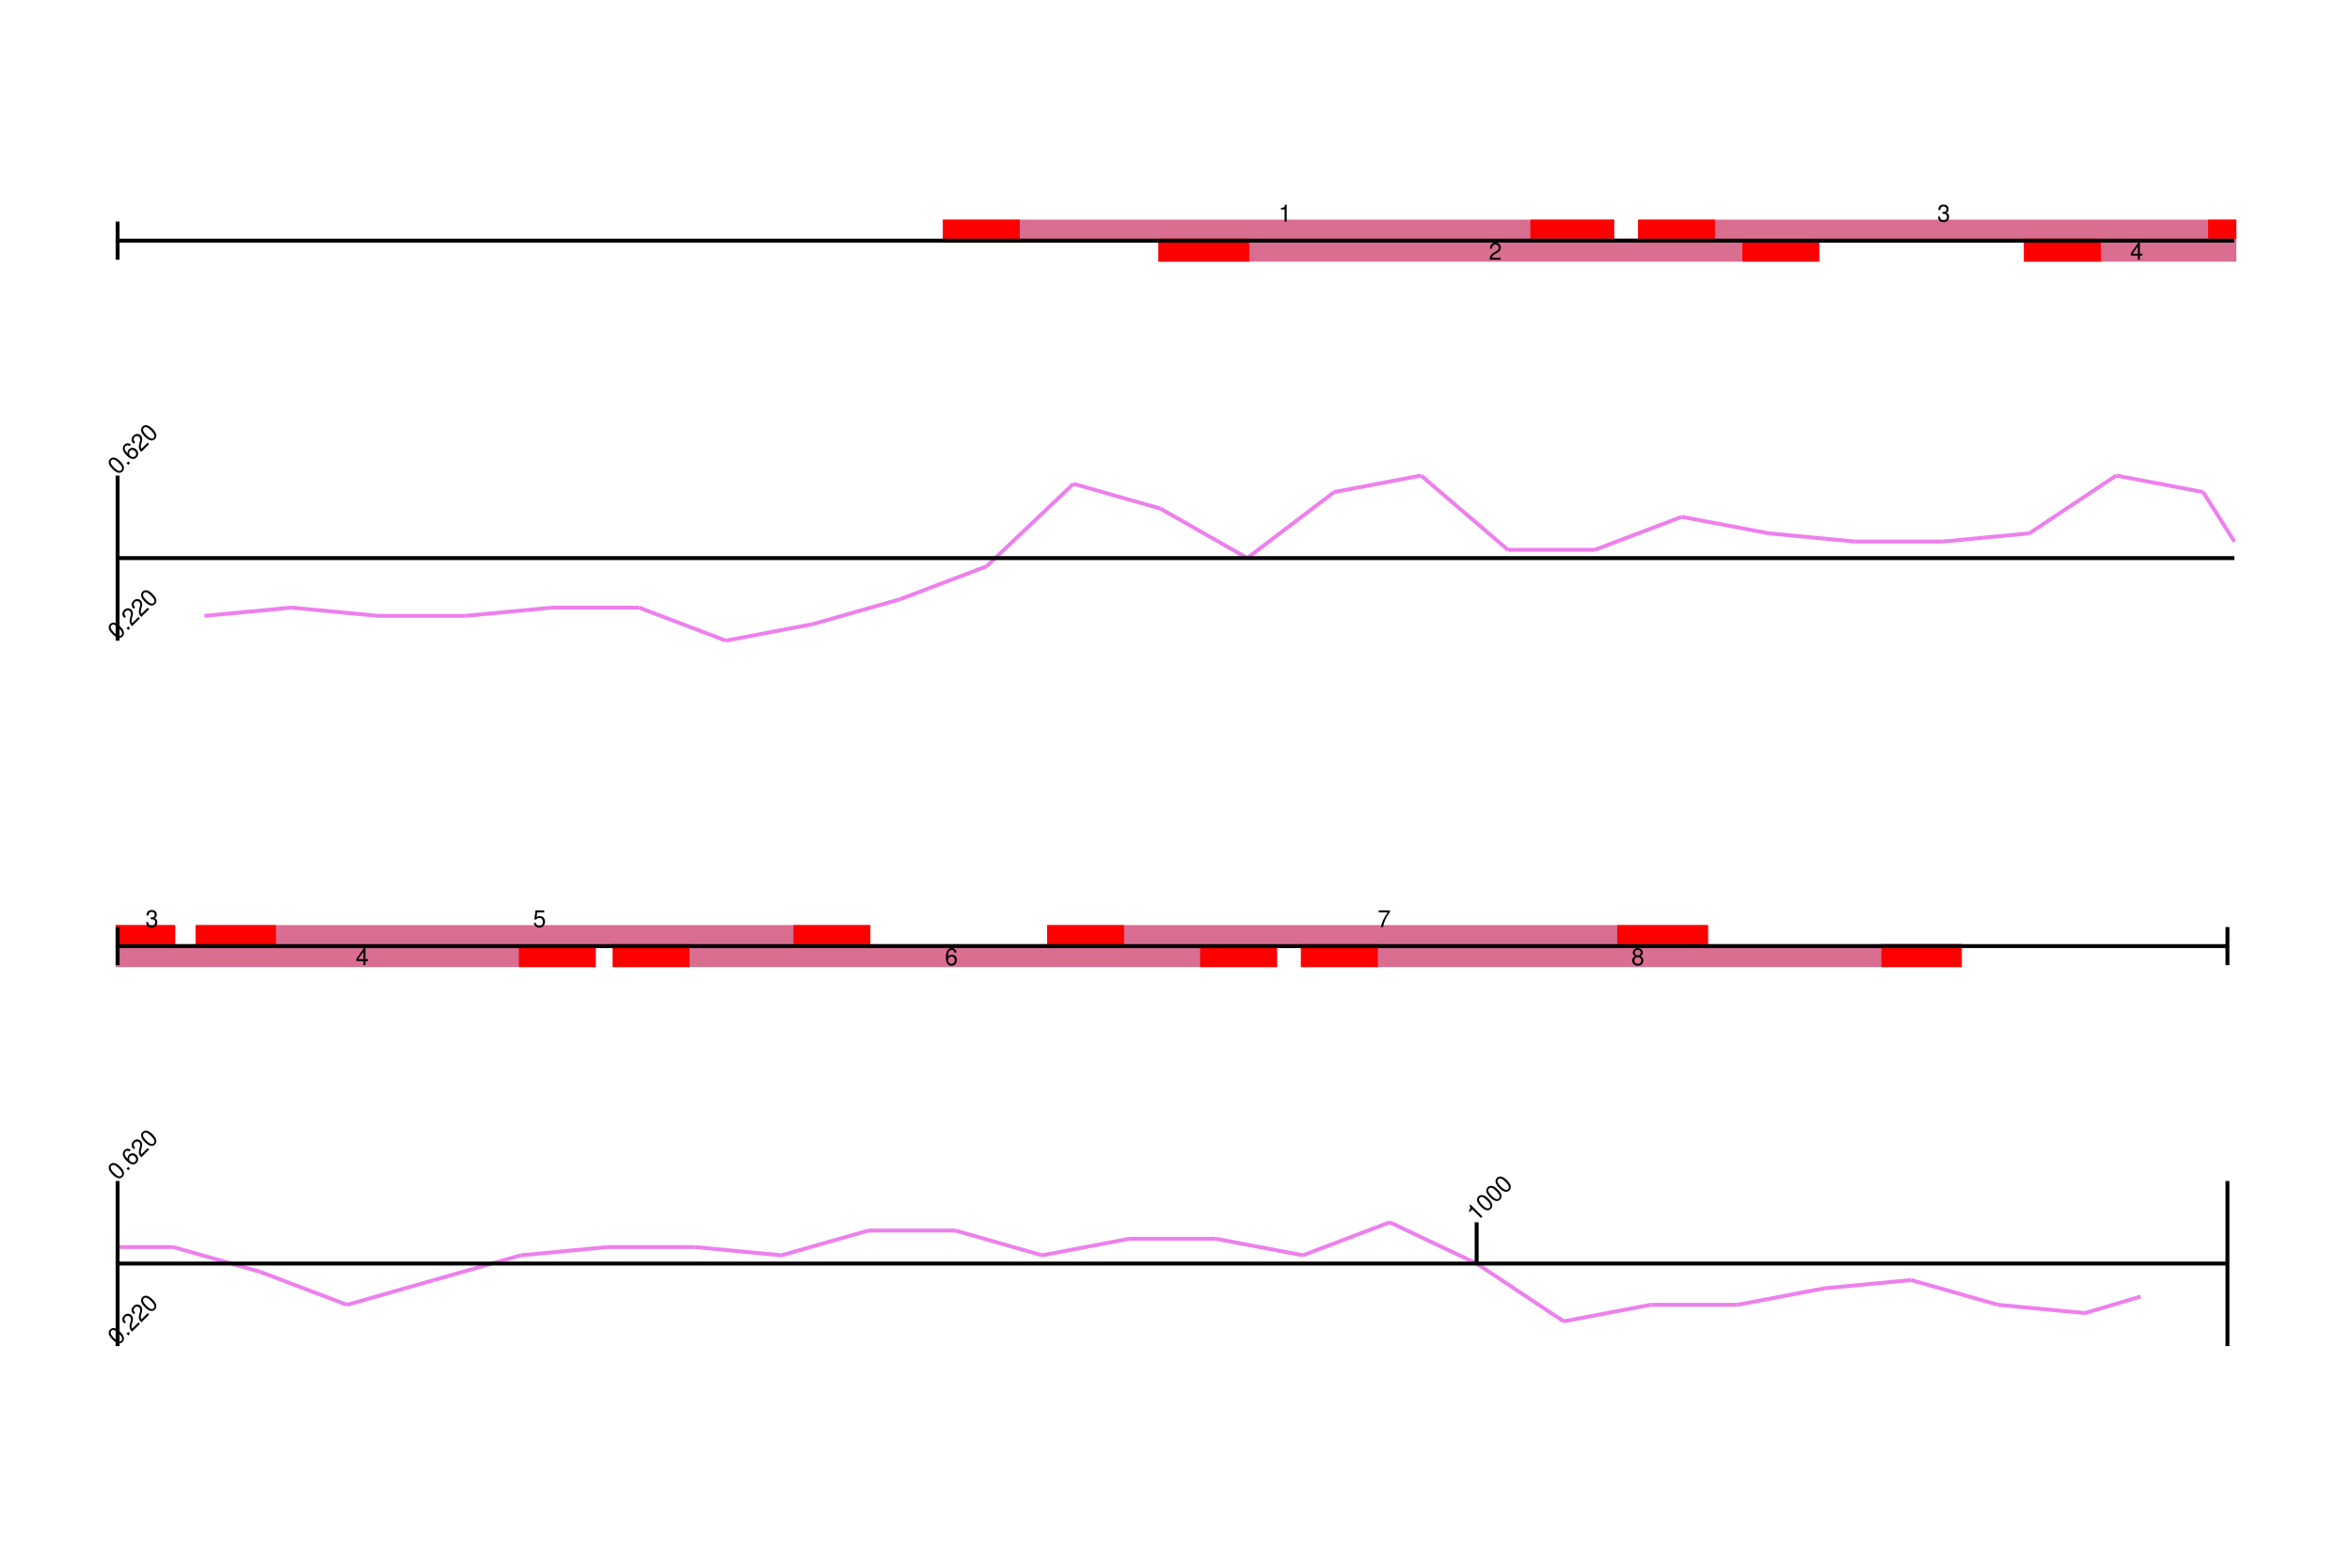
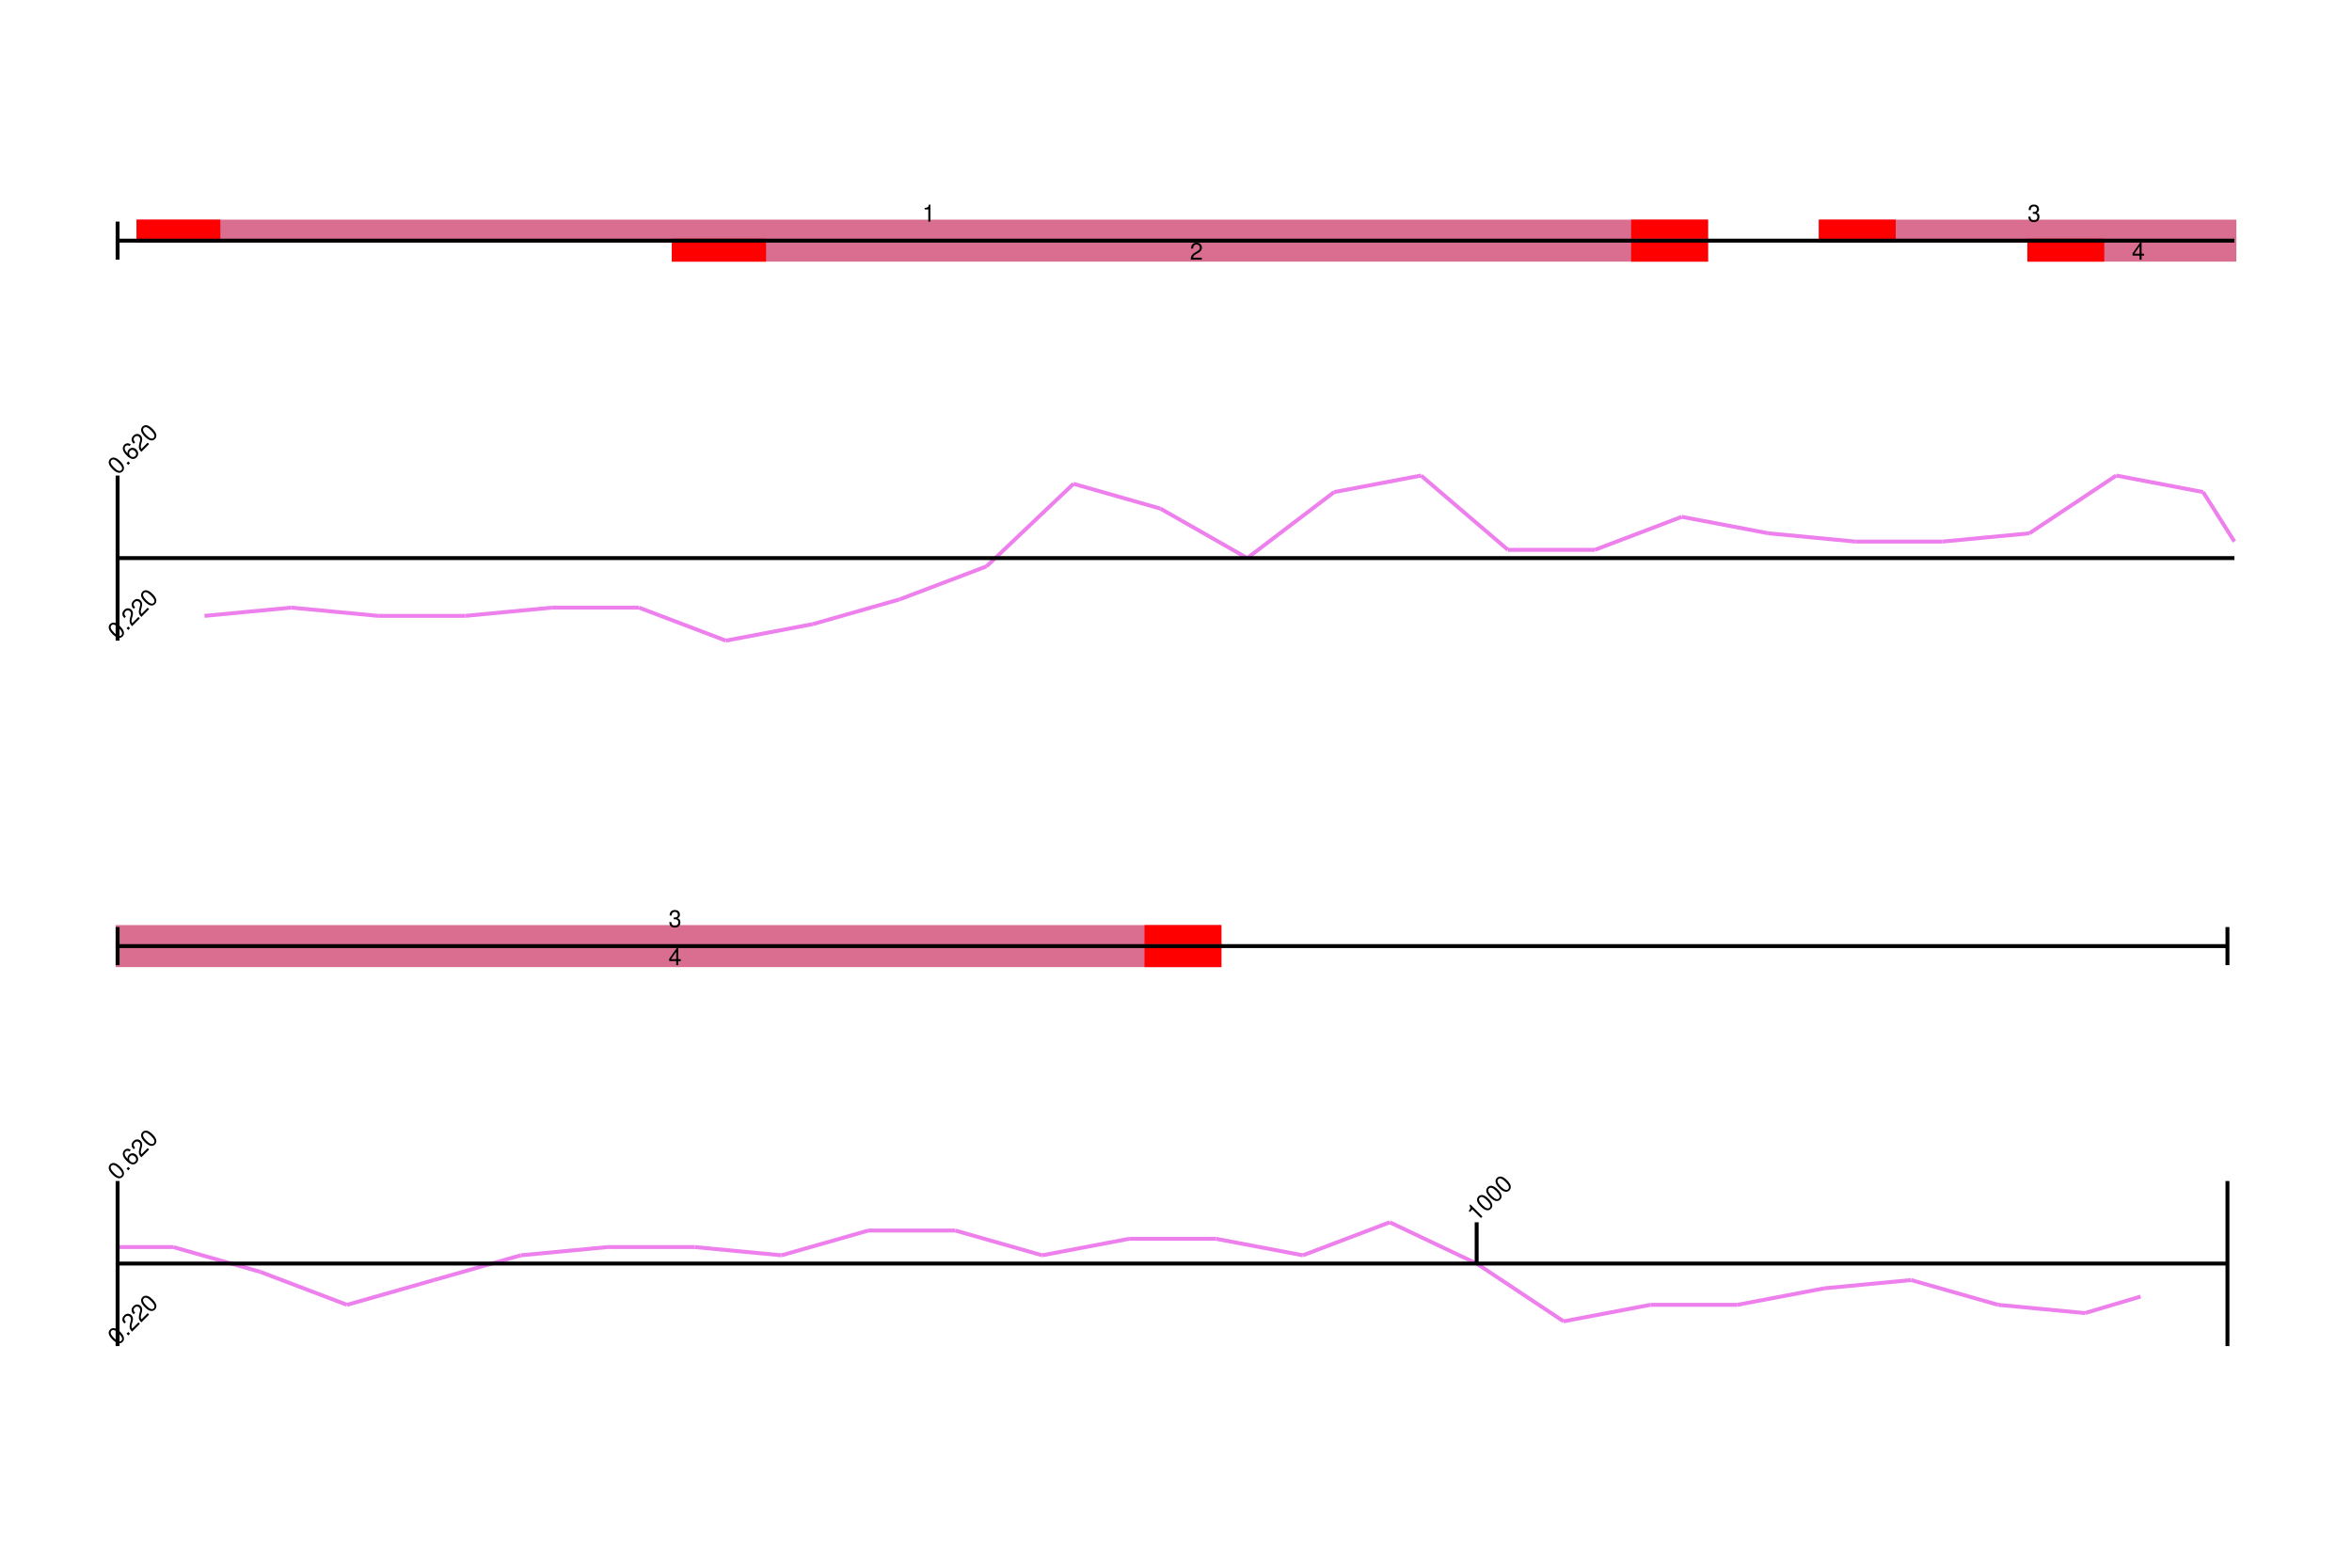
- <svg xmlns="http://www.w3.org/2000/svg" width="600" height="400" preserveAspectRatio="xMinYMin meet" viewBox="0 0 600 400" version="1.0" fill-rule="evenodd">
+ <svg xmlns="http://www.w3.org/2000/svg" fill-rule="evenodd" height="400" preserveAspectRatio="xMinYMin meet" version="1.0" viewBox="0 0 600 400" width="600">
  <clipPath id="clip">
-     <rect x="0" y="0" width="600" height="400" />
+     <rect height="400" width="600" x="0" y="0" />
  </clipPath>
-   <g id="group" transform="scale(1,-1) translate(0,-400)" style="clip-path: url(#clip)">
+   <g id="group" style="clip-path: url(#clip)" transform="scale(1,-1) translate(0,-400)">
    <g transform="">
      <path d="M 52.167,242.858 L 52.167,242.858 Z" style="stroke: rgb(93%,50%,93%); stroke-linecap: butt; stroke-width: 1;" />
      <path d="M 52.167,242.858 L 74.335,244.964 Z" style="stroke: rgb(93%,50%,93%); stroke-linecap: butt; stroke-width: 1;" />
      <path d="M 74.335,244.964 L 96.502,242.858 Z" style="stroke: rgb(93%,50%,93%); stroke-linecap: butt; stroke-width: 1;" />
      <path d="M 96.502,242.858 L 118.67,242.858 Z" style="stroke: rgb(93%,50%,93%); stroke-linecap: butt; stroke-width: 1;" />
      <path d="M 118.67,242.858 L 140.837,244.964 Z" style="stroke: rgb(93%,50%,93%); stroke-linecap: butt; stroke-width: 1;" />
      <path d="M 140.837,244.964 L 163.005,244.964 Z" style="stroke: rgb(93%,50%,93%); stroke-linecap: butt; stroke-width: 1;" />
      <path d="M 163.005,244.964 L 185.172,236.54 Z" style="stroke: rgb(93%,50%,93%); stroke-linecap: butt; stroke-width: 1;" />
      <path d="M 185.172,236.54 L 207.34,240.752 Z" style="stroke: rgb(93%,50%,93%); stroke-linecap: butt; stroke-width: 1;" />
      <path d="M 207.34,240.752 L 229.507,247.07 Z" style="stroke: rgb(93%,50%,93%); stroke-linecap: butt; stroke-width: 1;" />
      <path d="M 229.507,247.07 L 251.675,255.494 Z" style="stroke: rgb(93%,50%,93%); stroke-linecap: butt; stroke-width: 1;" />
      <path d="M 251.675,255.494 L 273.842,276.554 Z" style="stroke: rgb(93%,50%,93%); stroke-linecap: butt; stroke-width: 1;" />
      <path d="M 273.842,276.554 L 296.01,270.236 Z" style="stroke: rgb(93%,50%,93%); stroke-linecap: butt; stroke-width: 1;" />
      <path d="M 296.01,270.236 L 318.177,257.6 Z" style="stroke: rgb(93%,50%,93%); stroke-linecap: butt; stroke-width: 1;" />
      <path d="M 318.177,257.6 L 340.345,274.448 Z" style="stroke: rgb(93%,50%,93%); stroke-linecap: butt; stroke-width: 1;" />
      <path d="M 340.345,274.448 L 362.512,278.66 Z" style="stroke: rgb(93%,50%,93%); stroke-linecap: butt; stroke-width: 1;" />
      <path d="M 362.512,278.66 L 384.68,259.706 Z" style="stroke: rgb(93%,50%,93%); stroke-linecap: butt; stroke-width: 1;" />
      <path d="M 384.68,259.706 L 406.847,259.706 Z" style="stroke: rgb(93%,50%,93%); stroke-linecap: butt; stroke-width: 1;" />
      <path d="M 406.847,259.706 L 429.015,268.13 Z" style="stroke: rgb(93%,50%,93%); stroke-linecap: butt; stroke-width: 1;" />
      <path d="M 429.015,268.13 L 451.182,263.918 Z" style="stroke: rgb(93%,50%,93%); stroke-linecap: butt; stroke-width: 1;" />
      <path d="M 451.182,263.918 L 473.35,261.812 Z" style="stroke: rgb(93%,50%,93%); stroke-linecap: butt; stroke-width: 1;" />
      <path d="M 473.35,261.812 L 495.517,261.812 Z" style="stroke: rgb(93%,50%,93%); stroke-linecap: butt; stroke-width: 1;" />
      <path d="M 495.517,261.812 L 517.685,263.918 Z" style="stroke: rgb(93%,50%,93%); stroke-linecap: butt; stroke-width: 1;" />
      <path d="M 517.685,263.918 L 539.852,278.66 Z" style="stroke: rgb(93%,50%,93%); stroke-linecap: butt; stroke-width: 1;" />
      <path d="M 539.852,278.66 L 562.02,274.448 Z" style="stroke: rgb(93%,50%,93%); stroke-linecap: butt; stroke-width: 1;" />
      <path d="M 562.02,274.448 L 570,261.812 Z" style="stroke: rgb(93%,50%,93%); stroke-linecap: butt; stroke-width: 1;" />
      <path d="M 30,81.812 L 44.187,81.812 Z" style="stroke: rgb(93%,50%,93%); stroke-linecap: butt; stroke-width: 1;" />
      <path d="M 44.187,81.812 L 66.355,75.494 Z" style="stroke: rgb(93%,50%,93%); stroke-linecap: butt; stroke-width: 1;" />
      <path d="M 66.355,75.494 L 88.522,67.07 Z" style="stroke: rgb(93%,50%,93%); stroke-linecap: butt; stroke-width: 1;" />
      <path d="M 88.522,67.07 L 110.69,73.388 Z" style="stroke: rgb(93%,50%,93%); stroke-linecap: butt; stroke-width: 1;" />
      <path d="M 110.69,73.388 L 132.857,79.706 Z" style="stroke: rgb(93%,50%,93%); stroke-linecap: butt; stroke-width: 1;" />
      <path d="M 132.857,79.706 L 155.025,81.812 Z" style="stroke: rgb(93%,50%,93%); stroke-linecap: butt; stroke-width: 1;" />
      <path d="M 155.025,81.812 L 177.192,81.812 Z" style="stroke: rgb(93%,50%,93%); stroke-linecap: butt; stroke-width: 1;" />
      <path d="M 177.192,81.812 L 199.36,79.706 Z" style="stroke: rgb(93%,50%,93%); stroke-linecap: butt; stroke-width: 1;" />
      <path d="M 199.36,79.706 L 221.527,86.024 Z" style="stroke: rgb(93%,50%,93%); stroke-linecap: butt; stroke-width: 1;" />
      <path d="M 221.527,86.024 L 243.695,86.024 Z" style="stroke: rgb(93%,50%,93%); stroke-linecap: butt; stroke-width: 1;" />
      <path d="M 243.695,86.024 L 265.862,79.706 Z" style="stroke: rgb(93%,50%,93%); stroke-linecap: butt; stroke-width: 1;" />
      <path d="M 265.862,79.706 L 288.03,83.918 Z" style="stroke: rgb(93%,50%,93%); stroke-linecap: butt; stroke-width: 1;" />
      <path d="M 288.03,83.918 L 310.197,83.918 Z" style="stroke: rgb(93%,50%,93%); stroke-linecap: butt; stroke-width: 1;" />
      <path d="M 310.197,83.918 L 332.365,79.706 Z" style="stroke: rgb(93%,50%,93%); stroke-linecap: butt; stroke-width: 1;" />
      <path d="M 332.365,79.706 L 354.532,88.13 Z" style="stroke: rgb(93%,50%,93%); stroke-linecap: butt; stroke-width: 1;" />
      <path d="M 354.532,88.13 L 376.7,77.6 Z" style="stroke: rgb(93%,50%,93%); stroke-linecap: butt; stroke-width: 1;" />
      <path d="M 376.7,77.6 L 398.867,62.858 Z" style="stroke: rgb(93%,50%,93%); stroke-linecap: butt; stroke-width: 1;" />
      <path d="M 398.867,62.858 L 421.034,67.07 Z" style="stroke: rgb(93%,50%,93%); stroke-linecap: butt; stroke-width: 1;" />
      <path d="M 421.034,67.07 L 443.202,67.07 Z" style="stroke: rgb(93%,50%,93%); stroke-linecap: butt; stroke-width: 1;" />
      <path d="M 443.202,67.07 L 465.369,71.282 Z" style="stroke: rgb(93%,50%,93%); stroke-linecap: butt; stroke-width: 1;" />
      <path d="M 465.369,71.282 L 487.537,73.388 Z" style="stroke: rgb(93%,50%,93%); stroke-linecap: butt; stroke-width: 1;" />
      <path d="M 487.537,73.388 L 509.704,67.07 Z" style="stroke: rgb(93%,50%,93%); stroke-linecap: butt; stroke-width: 1;" />
      <path d="M 509.704,67.07 L 531.872,64.964 Z" style="stroke: rgb(93%,50%,93%); stroke-linecap: butt; stroke-width: 1;" />
      <path d="M 531.872,64.964 L 546.059,69.176 Z" style="stroke: rgb(93%,50%,93%); stroke-linecap: butt; stroke-width: 1;" />
-       <polygon points="241.035 338.6, 411.281 338.6, 411.281 343.46, 241.035 343.46" style="stroke: rgb(85%,43%,57%); stroke-linecap: butt; stroke-width: 1; fill: rgb(85%,43%,57%);" />
-       <polygon points="241.035 338.6, 259.655 338.6, 259.655 343.46, 241.035 343.46" style="stroke: rgb(100%,0%,0%); stroke-linecap: butt; stroke-width: 1; fill: rgb(100%,0%,0%);" />
-       <polygon points="390.887 338.6, 411.281 338.6, 411.281 343.46, 390.887 343.46" style="stroke: rgb(100%,0%,0%); stroke-linecap: butt; stroke-width: 1; fill: rgb(100%,0%,0%);" />
-       <polygon points="296.01 333.74, 463.596 333.74, 463.596 338.6, 296.01 338.6" style="stroke: rgb(85%,43%,57%); stroke-linecap: butt; stroke-width: 1; fill: rgb(85%,43%,57%);" />
-       <polygon points="296.01 333.74, 318.177 333.74, 318.177 338.6, 296.01 338.6" style="stroke: rgb(100%,0%,0%); stroke-linecap: butt; stroke-width: 1; fill: rgb(100%,0%,0%);" />
-       <polygon points="444.975 333.74, 463.596 333.74, 463.596 338.6, 444.975 338.6" style="stroke: rgb(100%,0%,0%); stroke-linecap: butt; stroke-width: 1; fill: rgb(100%,0%,0%);" />
-       <polygon points="418.374 338.6, 570 338.6, 570 343.46, 418.374 343.46" style="stroke: rgb(85%,43%,57%); stroke-linecap: butt; stroke-width: 1; fill: rgb(85%,43%,57%);" />
-       <polygon points="30 158.6, 44.187 158.6, 44.187 163.46, 30 163.46" style="stroke: rgb(85%,43%,57%); stroke-linecap: butt; stroke-width: 1; fill: rgb(85%,43%,57%);" />
-       <polygon points="418.374 338.6, 436.995 338.6, 436.995 343.46, 418.374 343.46" style="stroke: rgb(100%,0%,0%); stroke-linecap: butt; stroke-width: 1; fill: rgb(100%,0%,0%);" />
-       <polygon points="563.793 338.6, 570 338.6, 570 343.46, 563.793 343.46" style="stroke: rgb(100%,0%,0%); stroke-linecap: butt; stroke-width: 1; fill: rgb(100%,0%,0%);" />
-       <polygon points="30 158.6, 44.187 158.6, 44.187 163.46, 30 163.46" style="stroke: rgb(100%,0%,0%); stroke-linecap: butt; stroke-width: 1; fill: rgb(100%,0%,0%);" />
-       <polygon points="516.798 333.74, 570 333.74, 570 338.6, 516.798 338.6" style="stroke: rgb(85%,43%,57%); stroke-linecap: butt; stroke-width: 1; fill: rgb(85%,43%,57%);" />
-       <polygon points="30 153.74, 151.478 153.74, 151.478 158.6, 30 158.6" style="stroke: rgb(85%,43%,57%); stroke-linecap: butt; stroke-width: 1; fill: rgb(85%,43%,57%);" />
-       <polygon points="516.798 333.74, 535.419 333.74, 535.419 338.6, 516.798 338.6" style="stroke: rgb(100%,0%,0%); stroke-linecap: butt; stroke-width: 1; fill: rgb(100%,0%,0%);" />
-       <polygon points="132.857 153.74, 151.478 153.74, 151.478 158.6, 132.857 158.6" style="stroke: rgb(100%,0%,0%); stroke-linecap: butt; stroke-width: 1; fill: rgb(100%,0%,0%);" />
-       <polygon points="50.394 158.6, 221.527 158.6, 221.527 163.46, 50.394 163.46" style="stroke: rgb(85%,43%,57%); stroke-linecap: butt; stroke-width: 1; fill: rgb(85%,43%,57%);" />
-       <polygon points="50.394 158.6, 69.901 158.6, 69.901 163.46, 50.394 163.46" style="stroke: rgb(100%,0%,0%); stroke-linecap: butt; stroke-width: 1; fill: rgb(100%,0%,0%);" />
-       <polygon points="202.906 158.6, 221.527 158.6, 221.527 163.46, 202.906 163.46" style="stroke: rgb(100%,0%,0%); stroke-linecap: butt; stroke-width: 1; fill: rgb(100%,0%,0%);" />
-       <polygon points="156.798 153.74, 325.271 153.74, 325.271 158.6, 156.798 158.6" style="stroke: rgb(85%,43%,57%); stroke-linecap: butt; stroke-width: 1; fill: rgb(85%,43%,57%);" />
-       <polygon points="156.798 153.74, 175.419 153.74, 175.419 158.6, 156.798 158.6" style="stroke: rgb(100%,0%,0%); stroke-linecap: butt; stroke-width: 1; fill: rgb(100%,0%,0%);" />
-       <polygon points="306.65 153.74, 325.271 153.74, 325.271 158.6, 306.65 158.6" style="stroke: rgb(100%,0%,0%); stroke-linecap: butt; stroke-width: 1; fill: rgb(100%,0%,0%);" />
-       <polygon points="267.635 158.6, 435.222 158.6, 435.222 163.46, 267.635 163.46" style="stroke: rgb(85%,43%,57%); stroke-linecap: butt; stroke-width: 1; fill: rgb(85%,43%,57%);" />
-       <polygon points="267.635 158.6, 286.256 158.6, 286.256 163.46, 267.635 163.46" style="stroke: rgb(100%,0%,0%); stroke-linecap: butt; stroke-width: 1; fill: rgb(100%,0%,0%);" />
-       <polygon points="413.054 158.6, 435.222 158.6, 435.222 163.46, 413.054 163.46" style="stroke: rgb(100%,0%,0%); stroke-linecap: butt; stroke-width: 1; fill: rgb(100%,0%,0%);" />
-       <polygon points="332.365 153.74, 499.951 153.74, 499.951 158.6, 332.365 158.6" style="stroke: rgb(85%,43%,57%); stroke-linecap: butt; stroke-width: 1; fill: rgb(85%,43%,57%);" />
-       <polygon points="332.365 153.74, 350.985 153.74, 350.985 158.6, 332.365 158.6" style="stroke: rgb(100%,0%,0%); stroke-linecap: butt; stroke-width: 1; fill: rgb(100%,0%,0%);" />
-       <polygon points="480.443 153.74, 499.951 153.74, 499.951 158.6, 480.443 158.6" style="stroke: rgb(100%,0%,0%); stroke-linecap: butt; stroke-width: 1; fill: rgb(100%,0%,0%);" />
+       <polygon points="35.32 338.6, 435.222 338.6, 435.222 343.46, 35.32 343.46" style="stroke: rgb(85%,43%,57%); stroke-linecap: butt; stroke-width: 1; fill: rgb(85%,43%,57%); fill-rule: evenodd;" />
+       <polygon points="35.32 338.6, 55.714 338.6, 55.714 343.46, 35.32 343.46" style="stroke: rgb(100%,0%,0%); stroke-linecap: butt; stroke-width: 1; fill: rgb(100%,0%,0%); fill-rule: evenodd;" />
+       <polygon points="416.601 338.6, 435.222 338.6, 435.222 343.46, 416.601 343.46" style="stroke: rgb(100%,0%,0%); stroke-linecap: butt; stroke-width: 1; fill: rgb(100%,0%,0%); fill-rule: evenodd;" />
+       <polygon points="171.872 333.74, 435.222 333.74, 435.222 338.6, 171.872 338.6" style="stroke: rgb(85%,43%,57%); stroke-linecap: butt; stroke-width: 1; fill: rgb(85%,43%,57%); fill-rule: evenodd;" />
+       <polygon points="171.872 333.74, 194.926 333.74, 194.926 338.6, 171.872 338.6" style="stroke: rgb(100%,0%,0%); stroke-linecap: butt; stroke-width: 1; fill: rgb(100%,0%,0%); fill-rule: evenodd;" />
+       <polygon points="416.601 333.74, 435.222 333.74, 435.222 338.6, 416.601 338.6" style="stroke: rgb(100%,0%,0%); stroke-linecap: butt; stroke-width: 1; fill: rgb(100%,0%,0%); fill-rule: evenodd;" />
+       <polygon points="464.483 338.6, 570 338.6, 570 343.46, 464.483 343.46" style="stroke: rgb(85%,43%,57%); stroke-linecap: butt; stroke-width: 1; fill: rgb(85%,43%,57%); fill-rule: evenodd;" />
+       <polygon points="30 158.6, 311.084 158.6, 311.084 163.46, 30 163.46" style="stroke: rgb(85%,43%,57%); stroke-linecap: butt; stroke-width: 1; fill: rgb(85%,43%,57%); fill-rule: evenodd;" />
+       <polygon points="464.483 338.6, 483.103 338.6, 483.103 343.46, 464.483 343.46" style="stroke: rgb(100%,0%,0%); stroke-linecap: butt; stroke-width: 1; fill: rgb(100%,0%,0%); fill-rule: evenodd;" />
+       <polygon points="292.463 158.6, 311.084 158.6, 311.084 163.46, 292.463 163.46" style="stroke: rgb(100%,0%,0%); stroke-linecap: butt; stroke-width: 1; fill: rgb(100%,0%,0%); fill-rule: evenodd;" />
+       <polygon points="517.685 333.74, 570 333.74, 570 338.6, 517.685 338.6" style="stroke: rgb(85%,43%,57%); stroke-linecap: butt; stroke-width: 1; fill: rgb(85%,43%,57%); fill-rule: evenodd;" />
+       <polygon points="30 153.74, 311.084 153.74, 311.084 158.6, 30 158.6" style="stroke: rgb(85%,43%,57%); stroke-linecap: butt; stroke-width: 1; fill: rgb(85%,43%,57%); fill-rule: evenodd;" />
+       <polygon points="517.685 333.74, 536.305 333.74, 536.305 338.6, 517.685 338.6" style="stroke: rgb(100%,0%,0%); stroke-linecap: butt; stroke-width: 1; fill: rgb(100%,0%,0%); fill-rule: evenodd;" />
+       <polygon points="292.463 153.74, 311.084 153.74, 311.084 158.6, 292.463 158.6" style="stroke: rgb(100%,0%,0%); stroke-linecap: butt; stroke-width: 1; fill: rgb(100%,0%,0%); fill-rule: evenodd;" />
      <path d="M 30,257.6 L 570,257.6 Z" style="stroke: rgb(0%,0%,0%); stroke-linecap: butt; stroke-width: 1;" />
      <path d="M 30,236.54 L 30,278.66 Z" style="stroke: rgb(0%,0%,0%); stroke-linecap: butt; stroke-width: 1;" />
      <path d="M 568.227,56.54 L 568.227,98.66 Z" style="stroke: rgb(0%,0%,0%); stroke-linecap: butt; stroke-width: 1;" />
      <path d="M 30,77.6 L 568.227,77.6 Z" style="stroke: rgb(0%,0%,0%); stroke-linecap: butt; stroke-width: 1;" />
      <path d="M 30,56.54 L 30,98.66 Z" style="stroke: rgb(0%,0%,0%); stroke-linecap: butt; stroke-width: 1;" />
      <path d="M 376.7,77.6 L 376.7,88.13 Z" style="stroke: rgb(0%,0%,0%); stroke-linecap: butt; stroke-width: 1;" />
      <path d="M 30,338.6 L 570,338.6 Z" style="stroke: rgb(0%,0%,0%); stroke-linecap: butt; stroke-width: 1;" />
      <path d="M 30,333.74 L 30,343.46 Z" style="stroke: rgb(0%,0%,0%); stroke-linecap: butt; stroke-width: 1;" />
      <path d="M 568.227,153.74 L 568.227,163.46 Z" style="stroke: rgb(0%,0%,0%); stroke-linecap: butt; stroke-width: 1;" />
      <path d="M 30,158.6 L 568.227,158.6 Z" style="stroke: rgb(0%,0%,0%); stroke-linecap: butt; stroke-width: 1;" />
      <path d="M 30,153.74 L 30,163.46 Z" style="stroke: rgb(0%,0%,0%); stroke-linecap: butt; stroke-width: 1;" />
      <g transform=" matrix(0.707107,0.707107,-0.707107,0.707107,376.6995,88.13)">
-         <text x="0" y="0" style="font-family: Helvetica; font-size: 6px; fill: rgb(0%,0%,0%);" transform="translate(0,0) scale(1,-1)">1000</text>
+         <text style="font-family: Helvetica; font-size: 6px;fill: rgb(0%,0%,0%); stroke:none;" transform="translate(0,0) scale(1,-1)" x="0" y="0">1000</text>
      </g>
      <g transform=" matrix(0.707107,0.707107,-0.707107,0.707107,30,236.54)">
-         <text x="0" y="0" style="font-family: Helvetica; font-size: 6px; fill: rgb(0%,0%,0%);" transform="translate(0,0) scale(1,-1)">0.220</text>
+         <text style="font-family: Helvetica; font-size: 6px;fill: rgb(0%,0%,0%); stroke:none;" transform="translate(0,0) scale(1,-1)" x="0" y="0">0.220</text>
      </g>
      <g transform=" matrix(0.707107,0.707107,-0.707107,0.707107,30,278.66)">
-         <text x="0" y="0" style="font-family: Helvetica; font-size: 6px; fill: rgb(0%,0%,0%);" transform="translate(0,0) scale(1,-1)">0.620</text>
+         <text style="font-family: Helvetica; font-size: 6px;fill: rgb(0%,0%,0%); stroke:none;" transform="translate(0,0) scale(1,-1)" x="0" y="0">0.620</text>
      </g>
      <g transform=" matrix(0.707107,0.707107,-0.707107,0.707107,30,257.6)">
-         <text x="0" y="0" style="font-family: Helvetica; font-size: 6px; fill: rgb(0%,0%,0%);" transform="translate(0,0) scale(1,-1)" />
+         <text style="font-family: Helvetica; font-size: 6px;fill: rgb(0%,0%,0%); stroke:none;" transform="translate(0,0) scale(1,-1)" x="0" y="0" />
      </g>
      <g transform=" matrix(0.707107,0.707107,-0.707107,0.707107,30,56.54)">
-         <text x="0" y="0" style="font-family: Helvetica; font-size: 6px; fill: rgb(0%,0%,0%);" transform="translate(0,0) scale(1,-1)">0.220</text>
+         <text style="font-family: Helvetica; font-size: 6px;fill: rgb(0%,0%,0%); stroke:none;" transform="translate(0,0) scale(1,-1)" x="0" y="0">0.220</text>
      </g>
      <g transform=" matrix(0.707107,0.707107,-0.707107,0.707107,30,98.66)">
-         <text x="0" y="0" style="font-family: Helvetica; font-size: 6px; fill: rgb(0%,0%,0%);" transform="translate(0,0) scale(1,-1)">0.620</text>
+         <text style="font-family: Helvetica; font-size: 6px;fill: rgb(0%,0%,0%); stroke:none;" transform="translate(0,0) scale(1,-1)" x="0" y="0">0.620</text>
      </g>
      <g transform=" matrix(0.707107,0.707107,-0.707107,0.707107,30,77.6)">
-         <text x="0" y="0" style="font-family: Helvetica; font-size: 6px; fill: rgb(0%,0%,0%);" transform="translate(0,0) scale(1,-1)" />
+         <text style="font-family: Helvetica; font-size: 6px;fill: rgb(0%,0%,0%); stroke:none;" transform="translate(0,0) scale(1,-1)" x="0" y="0" />
      </g>
-       <g transform=" matrix(1,0,-0,1,326.1576,343.46)">
-         <text x="0" y="0" style="font-family: Helvetica; font-size: 6px; fill: rgb(0%,0%,0%);" transform="translate(0,0) scale(1,-1)">1</text>
+       <g transform=" matrix(1,0,-0,1,235.2709,343.46)">
+         <text style="font-family: Helvetica; font-size: 6px;fill: rgb(0%,0%,0%); stroke:none;" transform="translate(0,0) scale(1,-1)" x="0" y="0">1</text>
      </g>
-       <g transform=" matrix(1,0,-0,1,379.803,333.74)">
-         <text x="0" y="0" style="font-family: Helvetica; font-size: 6px; fill: rgb(0%,0%,0%);" transform="translate(0,0) scale(1,-1)">2</text>
+       <g transform=" matrix(1,0,-0,1,303.5468,333.74)">
+         <text style="font-family: Helvetica; font-size: 6px;fill: rgb(0%,0%,0%); stroke:none;" transform="translate(0,0) scale(1,-1)" x="0" y="0">2</text>
      </g>
-       <g transform=" matrix(1,0,-0,1,494.1872,343.46)">
-         <text x="0" y="0" style="font-family: Helvetica; font-size: 6px; fill: rgb(0%,0%,0%);" transform="translate(0,0) scale(1,-1)">3</text>
+       <g transform=" matrix(1,0,-0,1,517.2414,343.46)">
+         <text style="font-family: Helvetica; font-size: 6px;fill: rgb(0%,0%,0%); stroke:none;" transform="translate(0,0) scale(1,-1)" x="0" y="0">3</text>
      </g>
-       <g transform=" matrix(1,0,-0,1,37.0936,163.46)">
-         <text x="0" y="0" style="font-family: Helvetica; font-size: 6px; fill: rgb(0%,0%,0%);" transform="translate(0,0) scale(1,-1)">3</text>
+       <g transform=" matrix(1,0,-0,1,170.5419,163.46)">
+         <text style="font-family: Helvetica; font-size: 6px;fill: rgb(0%,0%,0%); stroke:none;" transform="translate(0,0) scale(1,-1)" x="0" y="0">3</text>
      </g>
-       <g transform=" matrix(1,0,-0,1,543.399,333.74)">
-         <text x="0" y="0" style="font-family: Helvetica; font-size: 6px; fill: rgb(0%,0%,0%);" transform="translate(0,0) scale(1,-1)">4</text>
+       <g transform=" matrix(1,0,-0,1,543.8424,333.74)">
+         <text style="font-family: Helvetica; font-size: 6px;fill: rgb(0%,0%,0%); stroke:none;" transform="translate(0,0) scale(1,-1)" x="0" y="0">4</text>
      </g>
-       <g transform=" matrix(1,0,-0,1,90.73892,153.74)">
-         <text x="0" y="0" style="font-family: Helvetica; font-size: 6px; fill: rgb(0%,0%,0%);" transform="translate(0,0) scale(1,-1)">4</text>
-       </g>
-       <g transform=" matrix(1,0,-0,1,135.9606,163.46)">
-         <text x="0" y="0" style="font-family: Helvetica; font-size: 6px; fill: rgb(0%,0%,0%);" transform="translate(0,0) scale(1,-1)">5</text>
-       </g>
-       <g transform=" matrix(1,0,-0,1,241.0345,153.74)">
-         <text x="0" y="0" style="font-family: Helvetica; font-size: 6px; fill: rgb(0%,0%,0%);" transform="translate(0,0) scale(1,-1)">6</text>
-       </g>
-       <g transform=" matrix(1,0,-0,1,351.4286,163.46)">
-         <text x="0" y="0" style="font-family: Helvetica; font-size: 6px; fill: rgb(0%,0%,0%);" transform="translate(0,0) scale(1,-1)">7</text>
-       </g>
-       <g transform=" matrix(1,0,-0,1,416.1576,153.74)">
-         <text x="0" y="0" style="font-family: Helvetica; font-size: 6px; fill: rgb(0%,0%,0%);" transform="translate(0,0) scale(1,-1)">8</text>
+       <g transform=" matrix(1,0,-0,1,170.5419,153.74)">
+         <text style="font-family: Helvetica; font-size: 6px;fill: rgb(0%,0%,0%); stroke:none;" transform="translate(0,0) scale(1,-1)" x="0" y="0">4</text>
      </g>
    </g>
  </g>
</svg>
